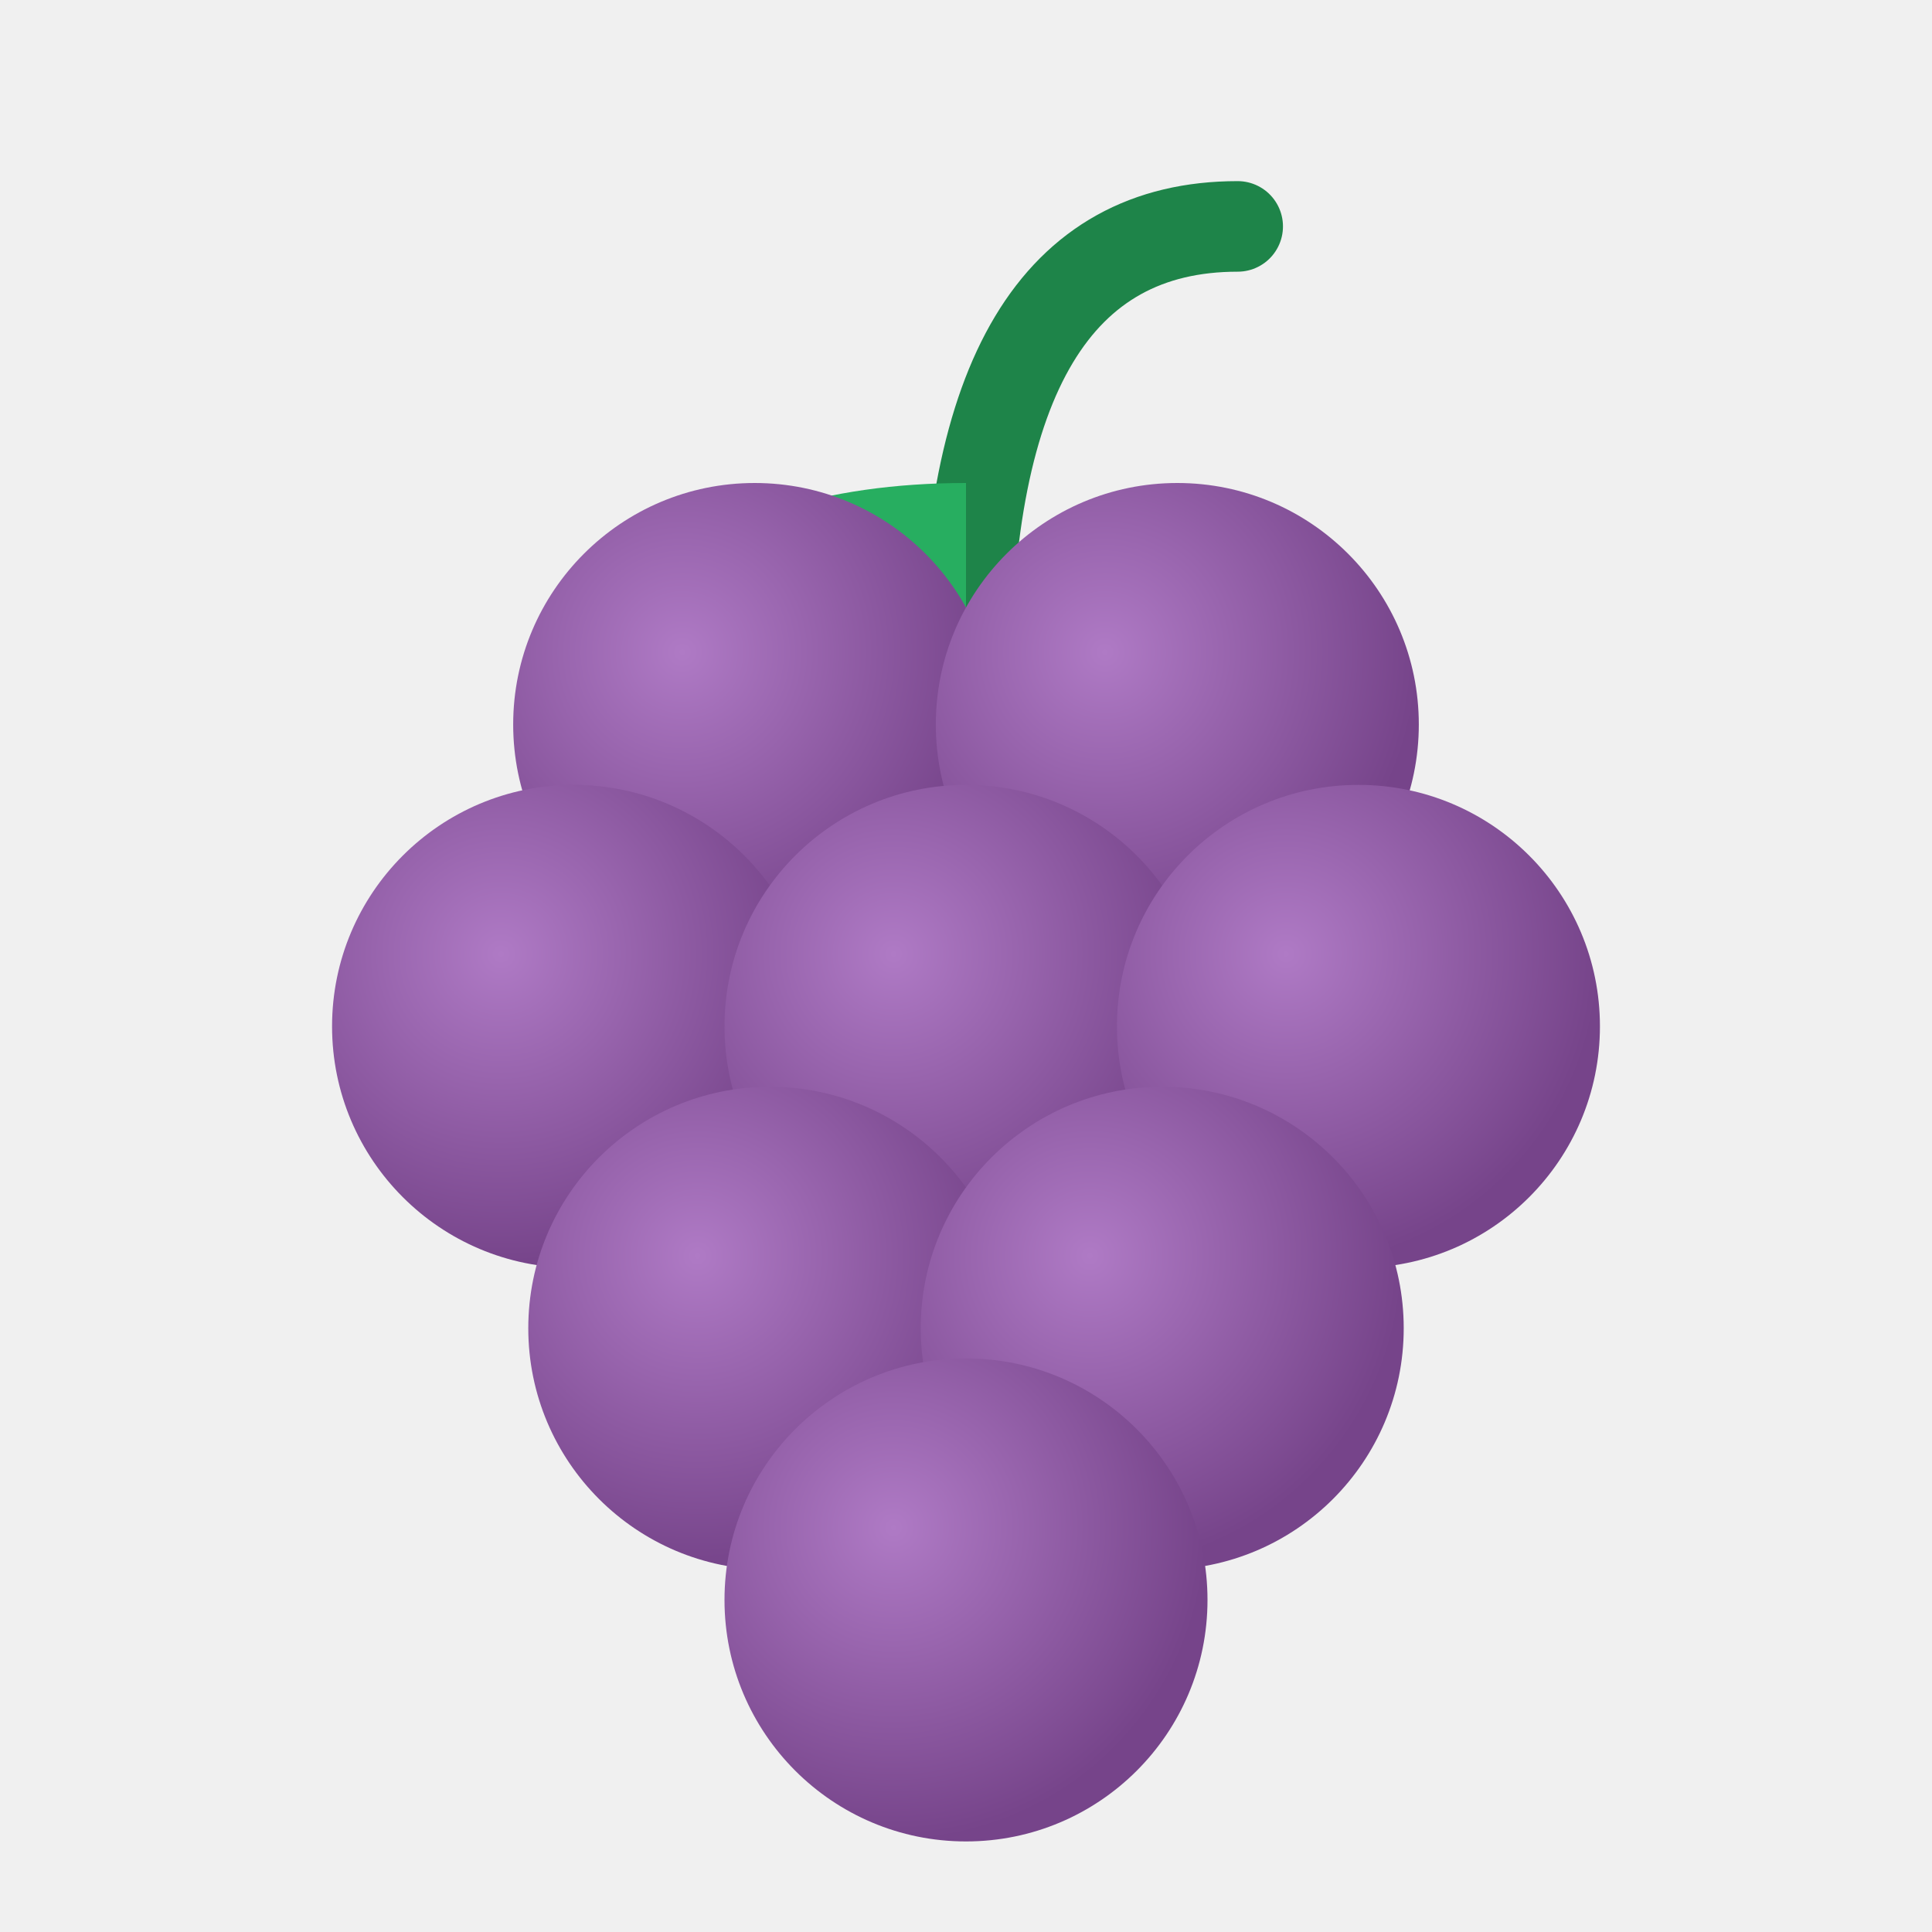
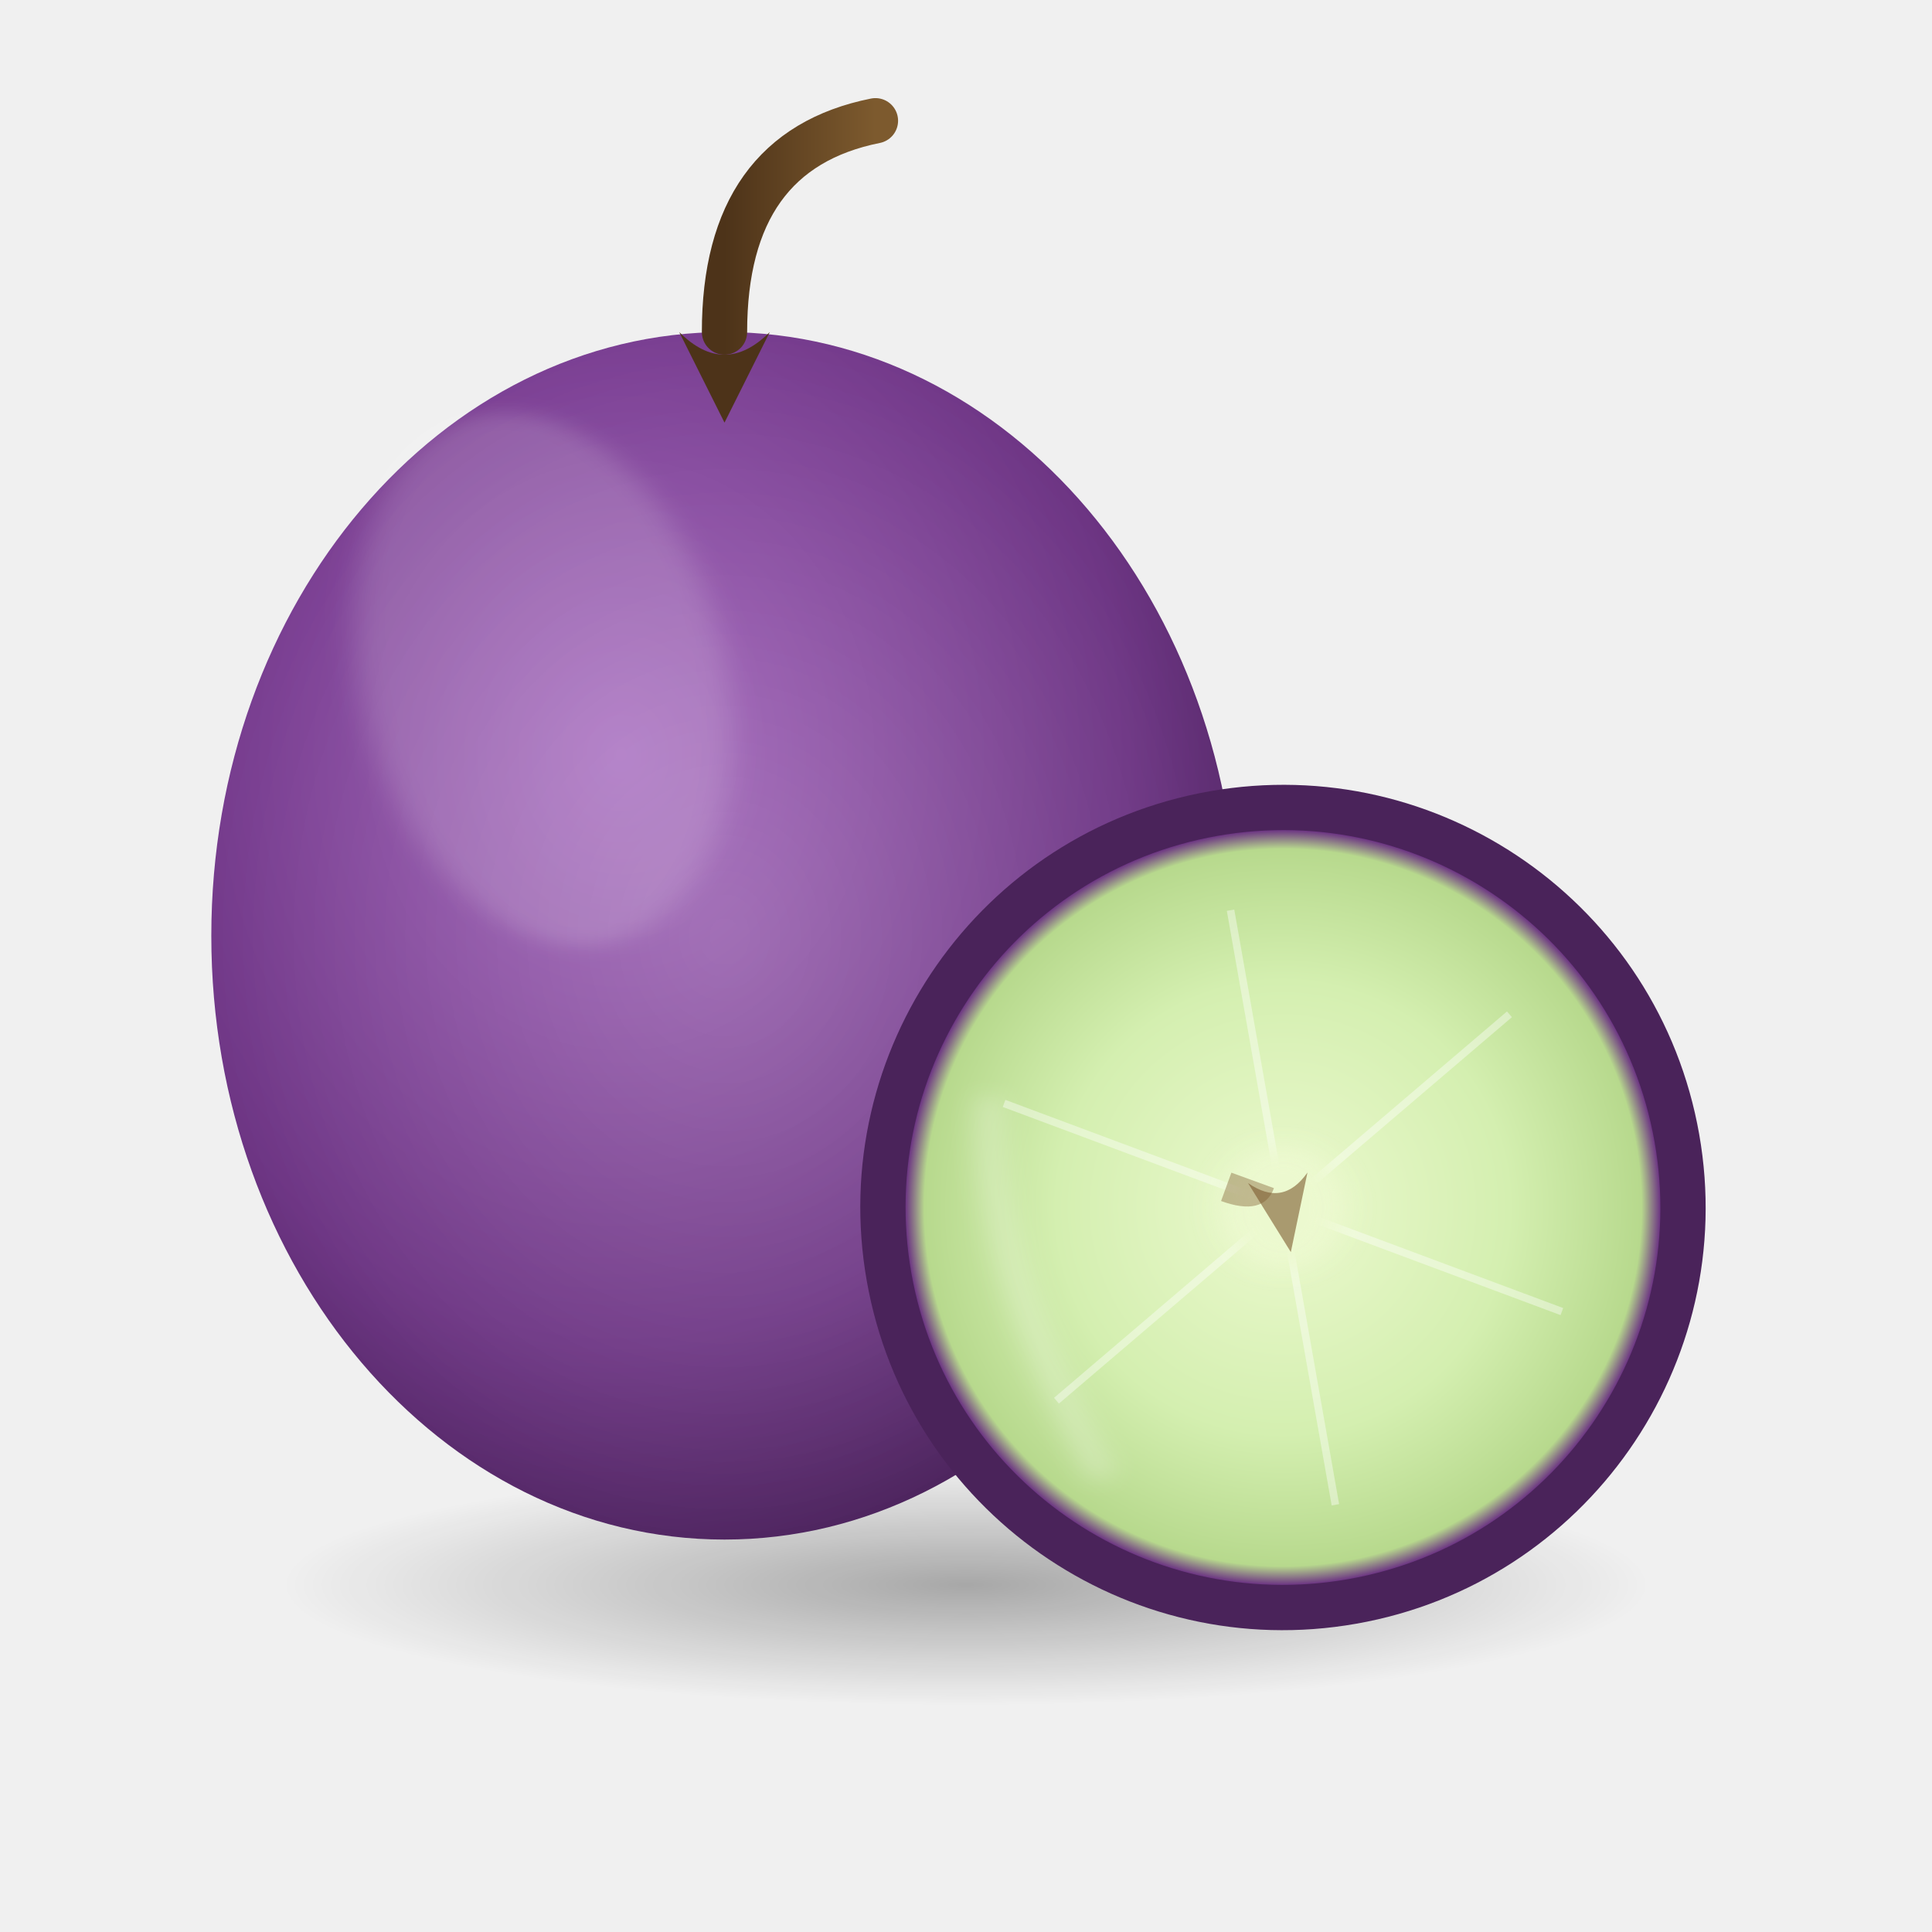
<svg xmlns="http://www.w3.org/2000/svg" width="128" height="128" viewBox="0 0 128 128">
  <defs>
-     <radialGradient id="g" cx="35%" cy="35%" r="65%">
-       <stop offset="0%" style="stop-color:#af7ac5;stop-opacity:1" />
-       <stop offset="100%" style="stop-color:#76448a;stop-opacity:1" />
+     <radialGradient id="grape_shadow_grad" cx="50%" cy="50%" r="50%">
+       <stop offset="0%" style="stop-color:#000;stop-opacity:0.3" />
+       <stop offset="100%" style="stop-color:#000;stop-opacity:0" />
    </radialGradient>
+     <radialGradient id="grape_skin_grad" cx="40%" cy="35%" r="70%">
+       <stop offset="0%" style="stop-color:#9b59b6" />
+       <stop offset="70%" style="stop-color:#6c3483" />
+       <stop offset="100%" style="stop-color:#4a235a" />
+     </radialGradient>
+     <radialGradient id="grape_bloom_grad" cx="50%" cy="50%" r="50%">
+       <stop offset="0%" style="stop-color:#fff;stop-opacity:0.2" />
+       <stop offset="100%" style="stop-color:#fff;stop-opacity:0" />
+     </radialGradient>
+     <radialGradient id="grape_flesh_grad" cx="50%" cy="50%" r="50%">
+       <stop offset="0%" style="stop-color:#ecf9cf" />
+       <stop offset="60%" style="stop-color:#d4efb0" />
+       <stop offset="95%" style="stop-color:#b7d98d" />
+       <stop offset="100%" style="stop-color:#6c3483" />
+     </radialGradient>
+     <linearGradient id="grape_stem_grad" x1="0%" y1="0%" x2="100%" y2="0%">
+       <stop offset="0%" style="stop-color:#4d3319" />
+       <stop offset="100%" style="stop-color:#7d5a2e" />
+     </linearGradient>
+     <filter id="grape_blur">
+       <feGaussianBlur stdDeviation="0.8" />
+     </filter>
  </defs>
-   <path d="M64,45 Q64,15 82,15" style="fill:none;stroke:#1e8449;stroke-width:6;stroke-linecap:round" />
-   <path d="M64,32 C45,32 35,42 35,55 C35,65 50,60 64,45 Z" style="fill:#27ae60" />
-   <circle cx="50" cy="48" r="16" style="fill:url(#g)" />
-   <circle cx="78" cy="48" r="16" style="fill:url(#g)" />
-   <circle cx="38" cy="68" r="16" style="fill:url(#g)" />
-   <circle cx="64" cy="68" r="16" style="fill:url(#g)" />
-   <circle cx="90" cy="68" r="16" style="fill:url(#g)" />
-   <circle cx="51" cy="88" r="16" style="fill:url(#g)" />
-   <circle cx="77" cy="88" r="16" style="fill:url(#g)" />
-   <circle cx="64" cy="106" r="16" style="fill:url(#g)" />
+   <ellipse cx="64" cy="105" rx="45" ry="8" style="fill:url(#grape_shadow_grad)" />
+   <g>
+     <ellipse cx="48" cy="62" rx="34" ry="40" style="fill:url(#grape_skin_grad)" />
+     <ellipse cx="48" cy="62" rx="34" ry="40" style="fill:url(#grape_bloom_grad);filter:url(#grape_blur)" />
+     <ellipse cx="36" cy="45" rx="12" ry="18" style="fill:#ffffff;fill-opacity:0.15;filter:url(#grape_blur)" transform="rotate(-15, 36, 45)" />
+     <path d="M48,22 Q48,10 58,8" style="fill:none;stroke:url(#grape_stem_grad);stroke-width:3;stroke-linecap:round" />
+     <path d="M45,22 Q48,25 51,22 L48,28 Z" style="fill:#4d3319" />
+   </g>
+   <g transform="translate(85, 80) rotate(-10)">
+     <circle cx="0" cy="0" r="28" style="fill:#4a235a" />
+     <circle cx="0" cy="0" r="25" style="fill:url(#grape_flesh_grad)" />
+     <g style="opacity:0.4">
+       <line x1="0" y1="0" x2="0" y2="-20" style="stroke:#ffffff;stroke-width:0.5" />
+       <line x1="0" y1="0" x2="17" y2="-10" style="stroke:#ffffff;stroke-width:0.5" />
+       <line x1="0" y1="0" x2="17" y2="10" style="stroke:#ffffff;stroke-width:0.5" />
+       <line x1="0" y1="0" x2="0" y2="20" style="stroke:#ffffff;stroke-width:0.5" />
+       <line x1="0" y1="0" x2="-17" y2="10" style="stroke:#ffffff;stroke-width:0.5" />
+       <line x1="0" y1="0" x2="-17" y2="-10" style="stroke:#ffffff;stroke-width:0.5" />
+     </g>
+     <circle cx="0" cy="0" r="4" style="fill:#ecf9cf;filter:url(#grape_blur)" />
+     <path d="M-2,-2 Q0,0 2,-2 L0,3 Z" style="fill:#7d5a2e;opacity:0.6" />
+     <path d="M-1,1 Q1,1 1,4 L-1,4 Z" style="fill:#7d5a2e;opacity:0.4" transform="rotate(120)" />
+     <path d="M-18,-10 Q-20,0 -15,15" style="fill:none;stroke:#ffffff;stroke-width:1.5;stroke-linecap:round;opacity:0.3;filter:url(#grape_blur)" />
+   </g>
</svg>
